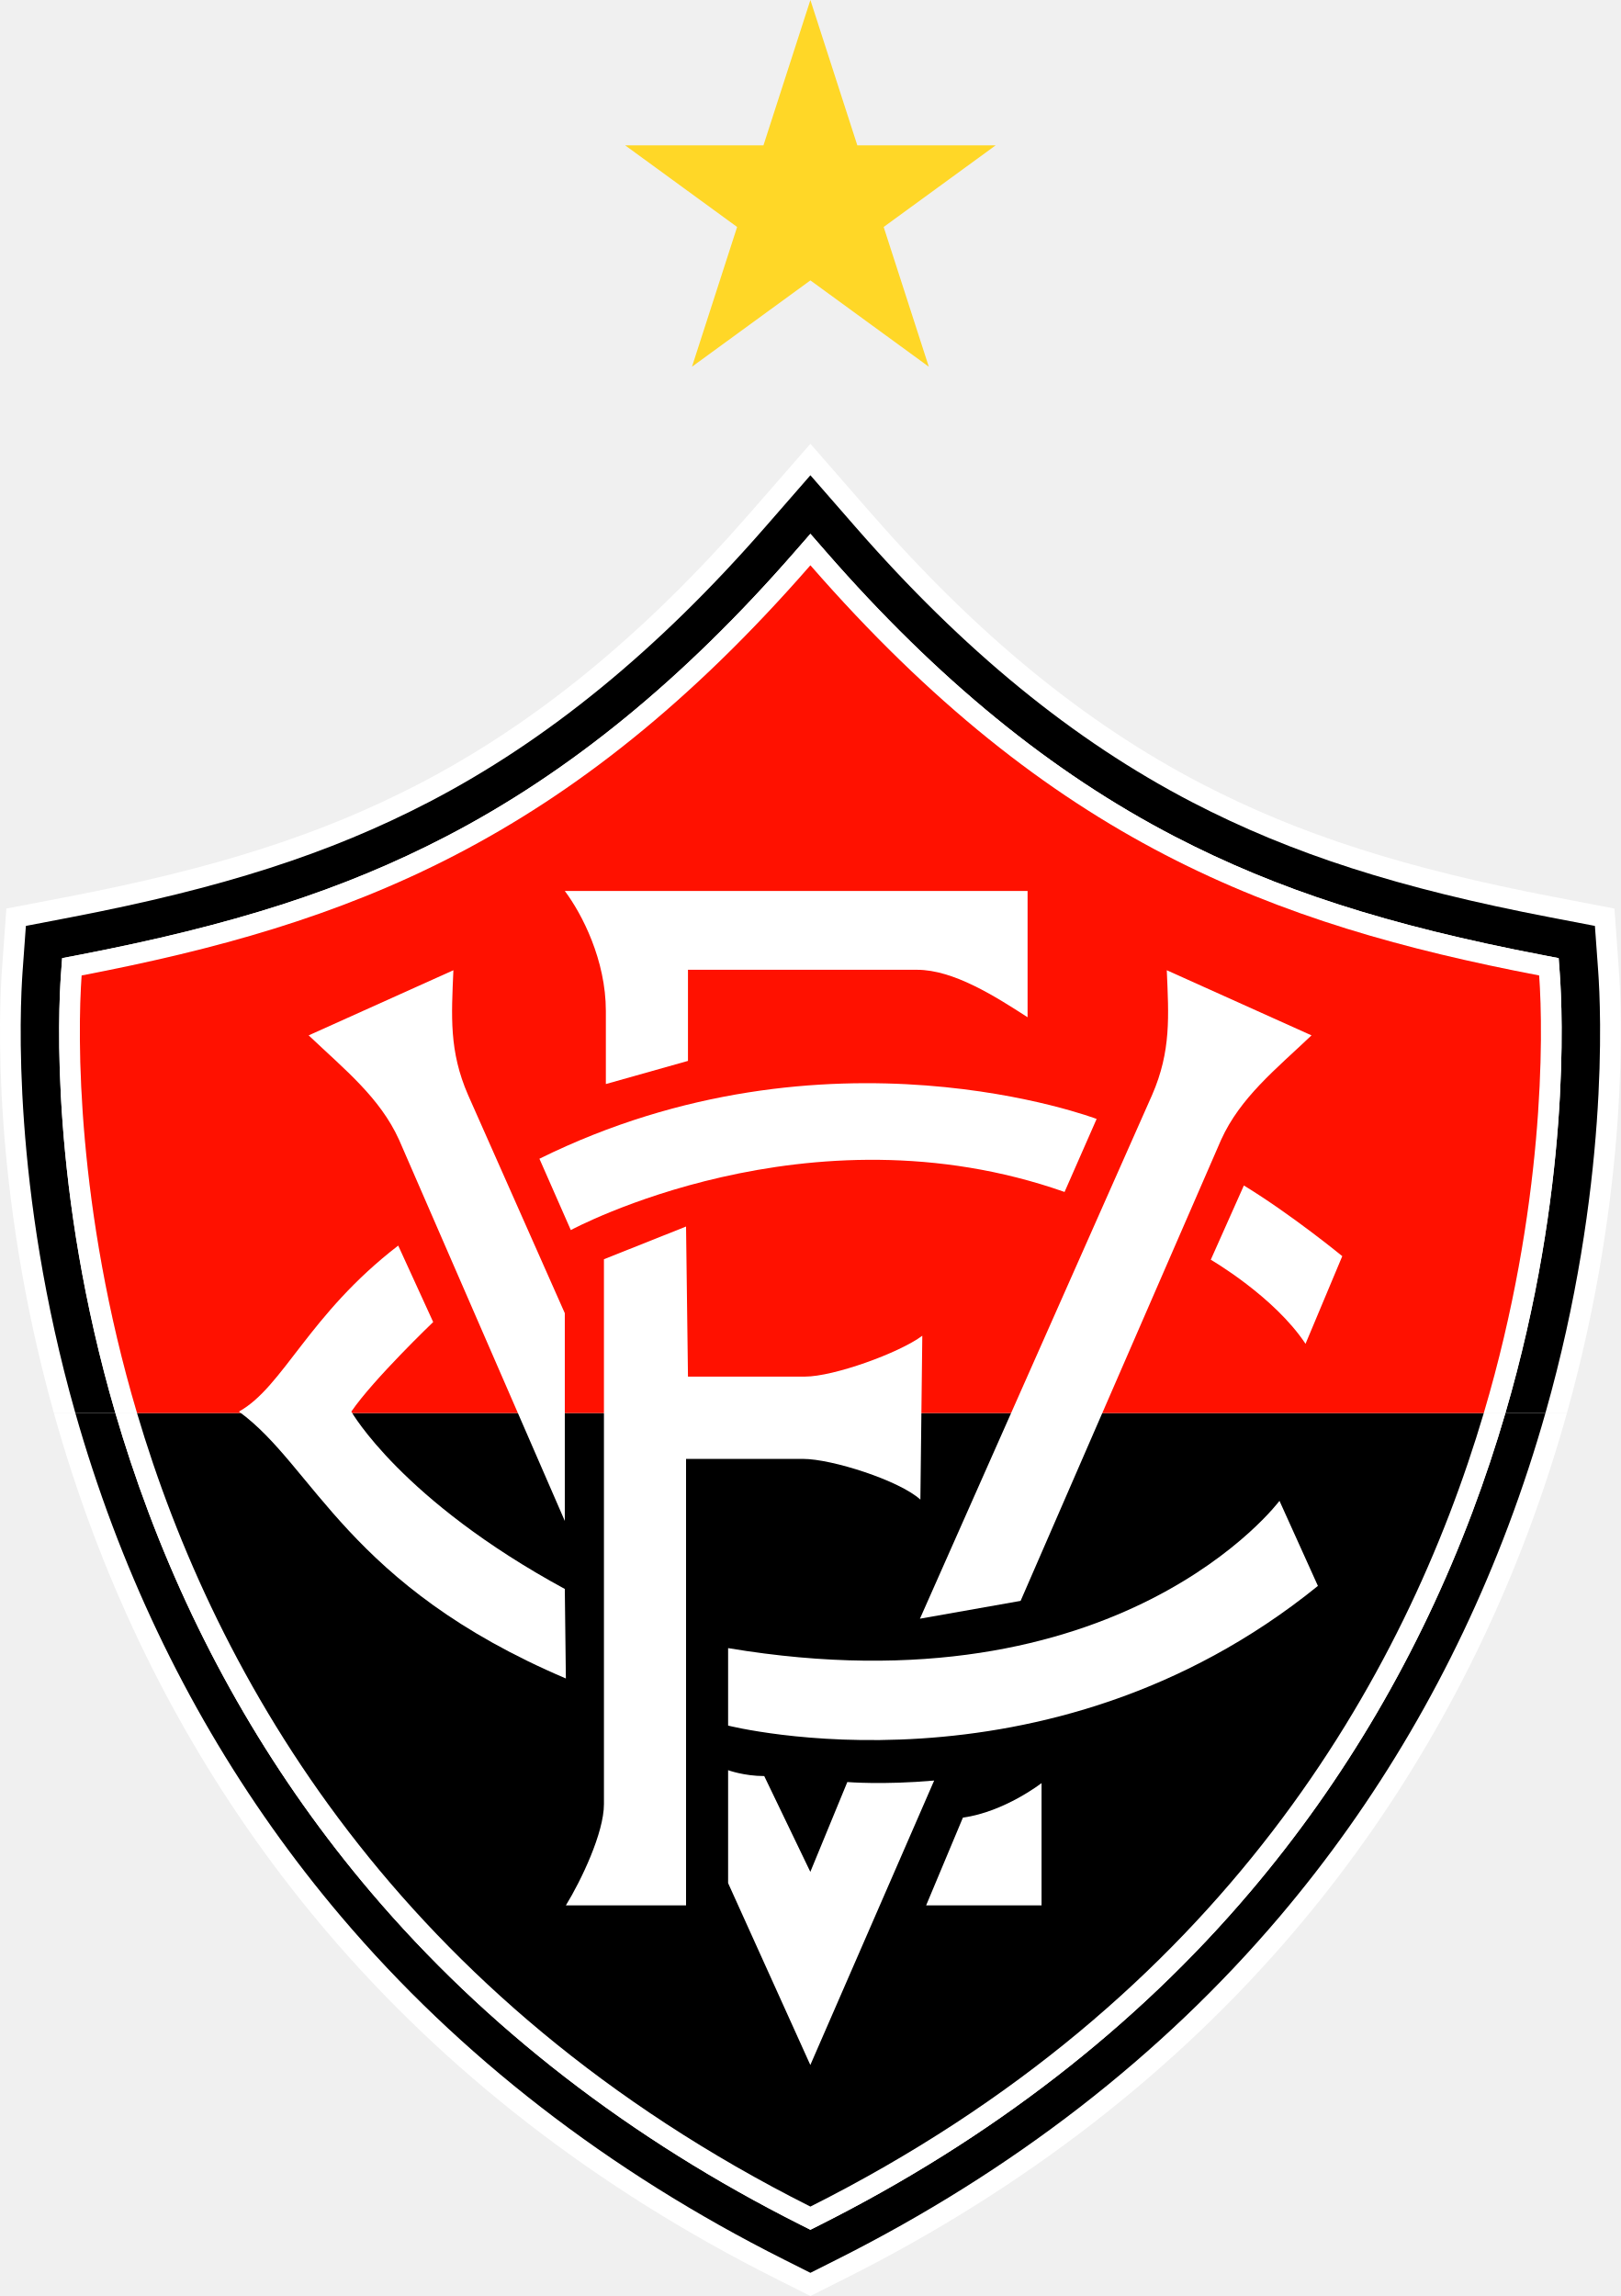
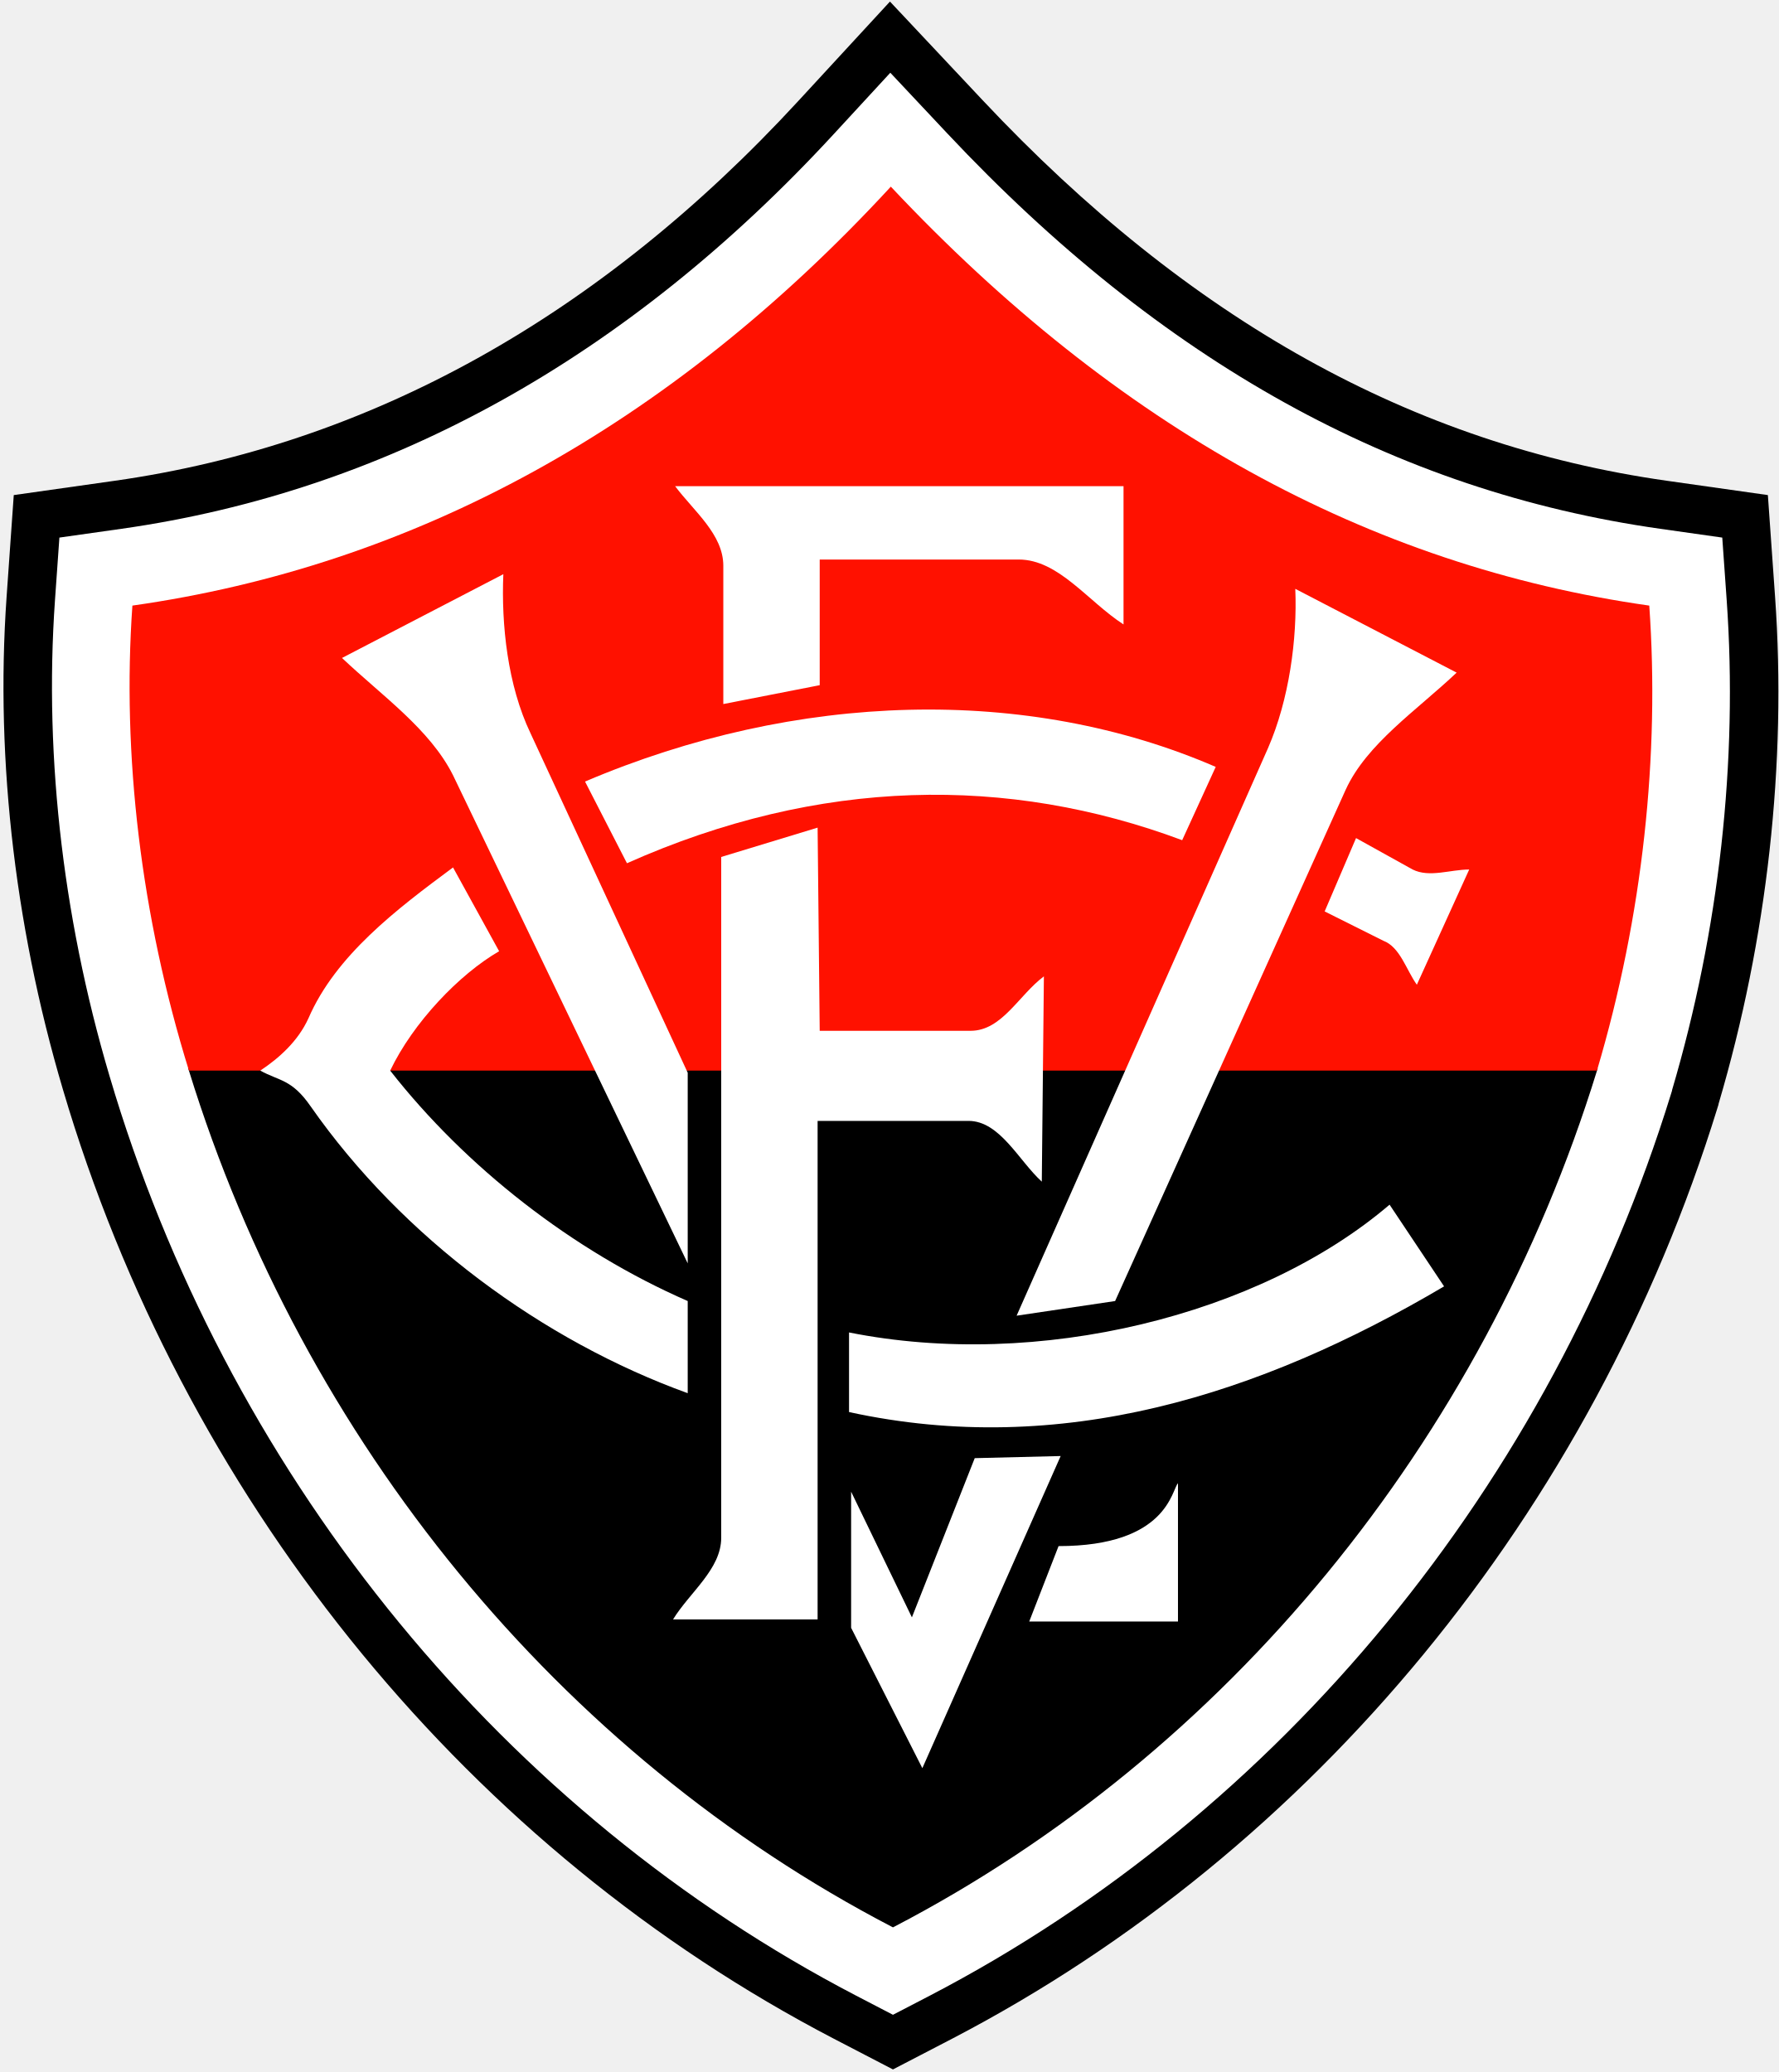
- <svg xmlns="http://www.w3.org/2000/svg" id="Calque_2" data-name="Calque 2" viewBox="0 0 6493.47 9198.7">
-   <defs>
-     <style>
-       .cls-1 {
-         fill-rule: evenodd;
-       }
- 
-       .cls-1, .cls-2 {
-         fill: #fff;
-       }
- 
-       .cls-3 {
-         fill: #ffd727;
-       }
- 
-       .cls-4 {
-         fill: #f10;
-       }
-     </style>
-   </defs>
-   <g id="Calque_6" data-name="Calque 6">
-     <g>
-       <polygon class="cls-3" points="3540.26 909.36 3721.07 1469.21 3246.71 1123.36 2772.34 1469.21 2953.15 909.36 2504.63 582.37 3058.67 582.37 3246.71 0 3434.74 582.37 3988.89 582.37 3540.26 909.36" />
-       <path class="cls-2" d="M90.6,3891.05l13.13-181.44,178.64-34.32c607.47-116.66,1036.36-254.49,1434.13-460.88,476.09-247.03,918.18-608.61,1351.56-1105.4l178.69-204.84,178.69,204.84c433.37,496.8,875.47,858.37,1351.56,1105.4,397.77,206.38,826.66,344.21,1434.11,460.88l178.65,34.32,13.14,181.43c11.03,152.42,44.29,869.21-211.35,1770.17h86.13c252.46-904.06,219.12-1622.4,208-1776.16l-17.73-244.93-241.18-46.33c-599.14-115.06-1021.28-250.55-1411.54-453.04-466.71-242.16-900.85-597.49-1327.24-1086.29l-241.23-276.53-241.23,276.53c-426.41,488.82-860.55,844.15-1327.24,1086.29-390.27,202.49-812.41,337.97-1411.56,453.04l-241.17,46.33-17.73,244.94c-11.13,153.75-44.49,872.06,207.99,1776.16h86.13c-255.64-900.97-222.38-1617.75-211.35-1770.17Z" />
-       <path class="cls-2" d="M6191.52,5661.21c-41.54,146.41-90.7,297.67-148.84,452.18-217.97,579.3-526.43,1106.24-916.79,1566.21-472.93,557.25-1069.34,1019.08-1772.65,1372.66l-106.51,53.54-106.5-53.54c-703.32-353.58-1299.73-815.41-1772.67-1372.66-390.36-459.96-698.81-986.91-916.78-1566.21-58.14-154.51-107.3-305.77-148.84-452.18h-86.13c43.46,155.62,95.32,316.7,157.29,481.4,221.34,588.25,534.63,1123.44,931.19,1590.69,480.19,565.79,1085.34,1034.51,1798.67,1393.11l143.78,72.29,143.78-72.28c713.32-358.62,1318.48-827.33,1798.65-1393.12,396.56-467.26,709.85-1002.45,931.19-1590.68,61.97-164.7,113.83-325.78,157.29-481.41h-86.13Z" />
-       <path d="M5898.43,6059.12c-211.72,562.68-511.18,1074.33-890.05,1520.75-459.48,541.4-1039.65,990.46-1724.37,1334.69l-37.28,18.74-37.28-18.74c-684.73-344.24-1264.89-793.29-1724.38-1334.69-378.87-446.42-678.33-958.08-890.04-1520.75-51.04-135.65-94.96-268.66-132.76-397.9h-160.33c41.54,146.41,90.7,297.67,148.84,452.18,217.97,579.3,526.43,1106.26,916.78,1566.21,472.94,557.25,1069.35,1019.08,1772.67,1372.66l106.5,53.54,106.51-53.54c703.31-353.58,1299.72-815.41,1772.65-1372.66,390.36-459.97,698.82-986.91,916.79-1566.21,58.14-154.51,107.29-305.77,148.84-452.18h-160.33c-37.8,129.24-81.72,262.25-132.76,397.9Z" />
-       <path d="M6402.88,3891.04l-13.14-181.43-178.65-34.32c-607.46-116.66-1036.35-254.49-1434.11-460.88-476.09-247.03-918.19-608.61-1351.56-1105.4l-178.69-204.84-178.69,204.84c-433.37,496.8-875.47,858.38-1351.56,1105.4-397.77,206.38-826.66,344.21-1434.13,460.88l-178.64,34.32-13.13,181.44c-11.03,152.41-44.29,869.2,211.35,1770.17h160.33c-261.79-895.19-228.8-1609.14-217.96-1759.04l4.6-63.5,62.53-12.01c622.89-119.63,1064.32-261.81,1476.03-475.43,493.55-256.09,950.42-629.27,1396.72-1140.89l62.54-71.69,62.54,71.69c446.3,511.62,903.17,884.8,1396.72,1140.89,411.71,213.62,853.14,355.8,1476.03,475.43l62.53,12.01,4.6,63.5c10.85,149.91,43.83,863.87-217.96,1759.04h160.33c255.64-900.97,222.38-1617.75,211.35-1770.17Z" />
-       <path class="cls-2" d="M327.1,3908.16c1069.75-205.45,1953.31-535.51,2919.64-1643.27,966.32,1107.75,1849.89,1437.82,2919.64,1643.27,17.52,242.12,21.9,930.97-221.87,1753.05h86.69c261.79-895.18,228.8-1609.14,217.96-1759.04l-4.6-63.5-62.53-12.01c-622.89-119.63-1064.32-261.81-1476.03-475.43-493.55-256.09-950.42-629.27-1396.72-1140.89l-62.54-71.69-62.54,71.69c-446.3,511.62-903.17,884.8-1396.72,1140.89-411.71,213.62-853.14,355.8-1476.03,475.43l-62.53,12.01-4.6,63.5c-10.85,149.91-43.84,863.86,217.96,1759.04h86.69c-243.76-822.08-239.39-1510.93-221.87-1753.05Z" />
-       <path class="cls-2" d="M1485.08,7579.87c459.49,541.4,1039.65,990.46,1724.38,1334.69l37.28,18.74,37.28-18.74c684.73-344.24,1264.89-793.29,1724.37-1334.69,378.87-446.42,678.33-958.08,890.05-1520.75,51.04-135.65,94.96-268.66,132.76-397.9h-86.69c-315.15,1062.82-1045.07,2348.33-2697.77,3179.2-1652.7-830.87-2382.62-2116.38-2697.77-3179.2h-86.69c37.8,129.24,81.72,262.25,132.76,397.9,211.72,562.68,511.17,1074.33,890.04,1520.75Z" />
-       <path d="M3246.73,8840.41c1652.7-830.87,2382.62-2116.38,2697.77-3179.2H548.96c315.15,1062.82,1045.07,2348.33,2697.77,3179.2Z" />
-       <path class="cls-4" d="M6166.37,3908.16c-1069.75-205.45-1953.31-535.51-2919.64-1643.27-966.32,1107.75-1849.89,1437.82-2919.64,1643.27-17.52,242.12-21.9,930.97,221.87,1753.05h5395.54c243.76-822.08,239.39-1510.93,221.87-1753.05Z" />
-       <g>
-         <path class="cls-2" d="M5126.06,6012.98s-636.06,853.38-2209,590.05v310.36s1272,324.46,2362.95-559.58l-153.95-340.82Z" />
-         <g>
-           <path class="cls-1" d="M4850.8,5047s253.88,146.93,379.59,336.86l147.21-351.2s-200.68-164.85-394.2-283.11l-132.6,297.44Z" />
-           <path class="cls-1" d="M2161.12,4642.37l125.75,285.8s950.36-514.33,1978.12-152.71l128.47-292.52s-1078.16-410.94-2232.34,159.43Z" />
-           <path class="cls-2" d="M3685.59,6485.14l403.34-71.41,803.43-1847.64c76.71-168.63,216.46-279.95,362.03-417.95l-579.84-260.95c7.7,183.94,17.89,323.49-58.86,499.82l-930.09,2098.13Z" />
-           <path class="cls-2" d="M1875.28,4387.01c-76.75-176.34-66.57-315.88-58.86-499.82l-579.84,260.95c145.57,138,285.32,249.32,362.03,417.95l664.18,1527.42v-832.34l-387.51-874.16Z" />
-           <path class="cls-2" d="M3687.39,6008l7.66-656.51c-92.11,69.02-354.97,163.75-469.88,163.75h-468.92l-7.7-601.26-328.96,131.02v2183.16c0,115.02-91.27,305.94-152.52,405.57h481.49v-1788.77h468.92c115.1,0,385.47,86.25,469.92,163.05Z" />
-           <path class="cls-2" d="M2427.26,4343.12l328.98-92.74v-365.03h917.83c145.79,0,312.37,105.82,442.76,190.13v-505.93h-1854.04c69.05,92.02,164.47,276.94,164.47,481.03v292.54Z" />
-           <path class="cls-2" d="M2917.05,7092.08s63.74,23.51,144.72,23.51l184.7,383.88,148.19-359.88s143.95,12,347.89-6l-496.08,1139.63-329.42-728.77v-452.37Z" />
-           <path class="cls-2" d="M3857.68,7282.21l-147.25,351.51h462.37v-489.93s-147.25,114.86-315.12,138.42Z" />
-           <path class="cls-2" d="M1595.41,4990.35l140.07,306.29s-239.14,228.89-327.96,358.71c0,0,201.01,355.29,855.28,710.59l4.27,358.71c-874.09-372.03-1008.56-850.73-1309.77-1069.3,177.5-98.78,279.29-389.23,638.12-665Z" />
-         </g>
-       </g>
-     </g>
-   </g>
+ <svg xmlns="http://www.w3.org/2000/svg" xml:space="preserve" width="430" height="501" viewBox="-0.841 -0.378 430 501">
+   <path fill-rule="evenodd" d="M192.094 24.092c-48.087 52.174-103.672 83.053-165.21 91.78l-24.397 3.459-1.732 24.578c-2.82 39.993 2.29 82.52 14.775 122.985l.203.689c30.082 97.443 97.508 179.452 184.98 224.984l14.31 7.433 14.286-7.417c87.508-45.554 154.935-127.562 185.014-225.021l.26-.846.025-.183c11.783-39.922 16.507-82.326 13.657-122.629l-1.738-24.573-24.39-3.458c-61.34-8.7-115.446-38.792-165.405-91.99L214.3 0z" clip-rule="evenodd" data-source="https://football-logos.cc" />
+   <path fill="#FFF" fill-rule="evenodd" d="M200.716 32.04c-49.968 54.21-107.9 86.322-172.186 95.44l-15.012 2.128-1.068 15.126c-2.717 38.562 2.22 79.606 14.284 118.698l.201.683c29.167 94.48 94.482 173.956 179.191 218.048l8.899 4.625 8.883-4.614c84.735-44.103 150.051-123.585 179.212-218.069l.24-.783.003-.11c11.391-38.59 15.959-79.563 13.208-118.483l-1.07-15.12-15.01-2.129c-64.083-9.09-120.447-40.352-172.306-95.57l-13.802-14.699z" clip-rule="evenodd" />
+   <path fill-rule="evenodd" d="M384.7 257.905H44.65l.206.668c27.702 89.729 89.64 165.16 169.931 206.955l.238.12.239-.12c80.301-41.8 142.24-117.231 169.93-206.955l.207-.668z" clip-rule="evenodd" />
+   <path fill="#F10" fill-rule="evenodd" d="M385.205 258.49c11.141-37.48 15.194-76.48 12.652-112.437-67.86-9.625-128.643-43.053-183.347-101.3C160.822 103 99.029 136.427 31.164 146.052c-2.536 35.957 2.024 74.957 13.669 112.436z" clip-rule="evenodd" data-source="https://football-logos.cc" />
+   <path fill="#FFF" fill-rule="evenodd" d="m81.836 158.714 39-20.258c-.509 12.151 1.01 26.84 6.582 38.49l37.989 82.055v46.097l-56.73-118.018c-5.572-11.143-17.223-19.25-26.841-28.366m269.453 3.544L312.284 142c.508 12.153-1.512 26.84-6.583 38.491L244.917 317.75l23.812-3.544 55.714-123.582c5.068-11.142 17.227-19.248 26.846-28.366m-189.427 228.93h34.946V270.65h36.466c7.604 0 12.151 9.616 17.731 14.69l.506-49.644c-6.086 4.56-10.136 13.17-17.728 13.17h-36.466l-.509-49.126-23.302 7.09v164.61c0 7.6-7.597 13.164-11.644 19.747m12.152-221.33v-33.429c0-7.597-7.088-13.168-11.65-19.248h108.398v33.427c-8.615-5.57-15.704-15.695-25.337-15.695h-48.108v30.384zm73.953 221.837h35.957v-33.427c-1.524 1.524-2.529 15.194-28.866 15.194z" clip-rule="evenodd" />
+   <path fill="#FFF" fill-rule="evenodd" d="M204.91 360.302v32.917l17.22 33.938 33.435-75.472-20.773.511-15.189 38.496zm-39.503-46.096c-27.857-12.162-53.687-32.415-71.926-55.717 5.571-11.65 16.713-23.293 26.338-28.865l-11.143-20.258c-13.67 10.126-28.364 21.268-34.946 36.464-2.535 5.571-7.09 9.627-11.65 12.66 4.56 2.536 7.597 2.025 12.157 8.617 22.288 31.904 56.218 56.73 91.17 69.382zm-24.821-125.608 10.133 19.751c46.598-20.768 92.18-21.269 134.223-5.572l8.106-17.724c-45.587-19.757-101.302-18.239-152.462 3.545m186.386 13.67L319.385 220l14.18 7.09c4.053 1.517 5.563 7.09 8.105 10.634l12.657-27.857c-4.563 0-9.619 2.027-13.671 0zM204.407 321.8v19.252c51.158 11.144 99.274-4.056 143.846-30.39l-13.177-19.758c-31.395 26.846-85.088 40.02-130.67 30.897" clip-rule="evenodd" data-source="https://football-logos.cc" />
</svg>
